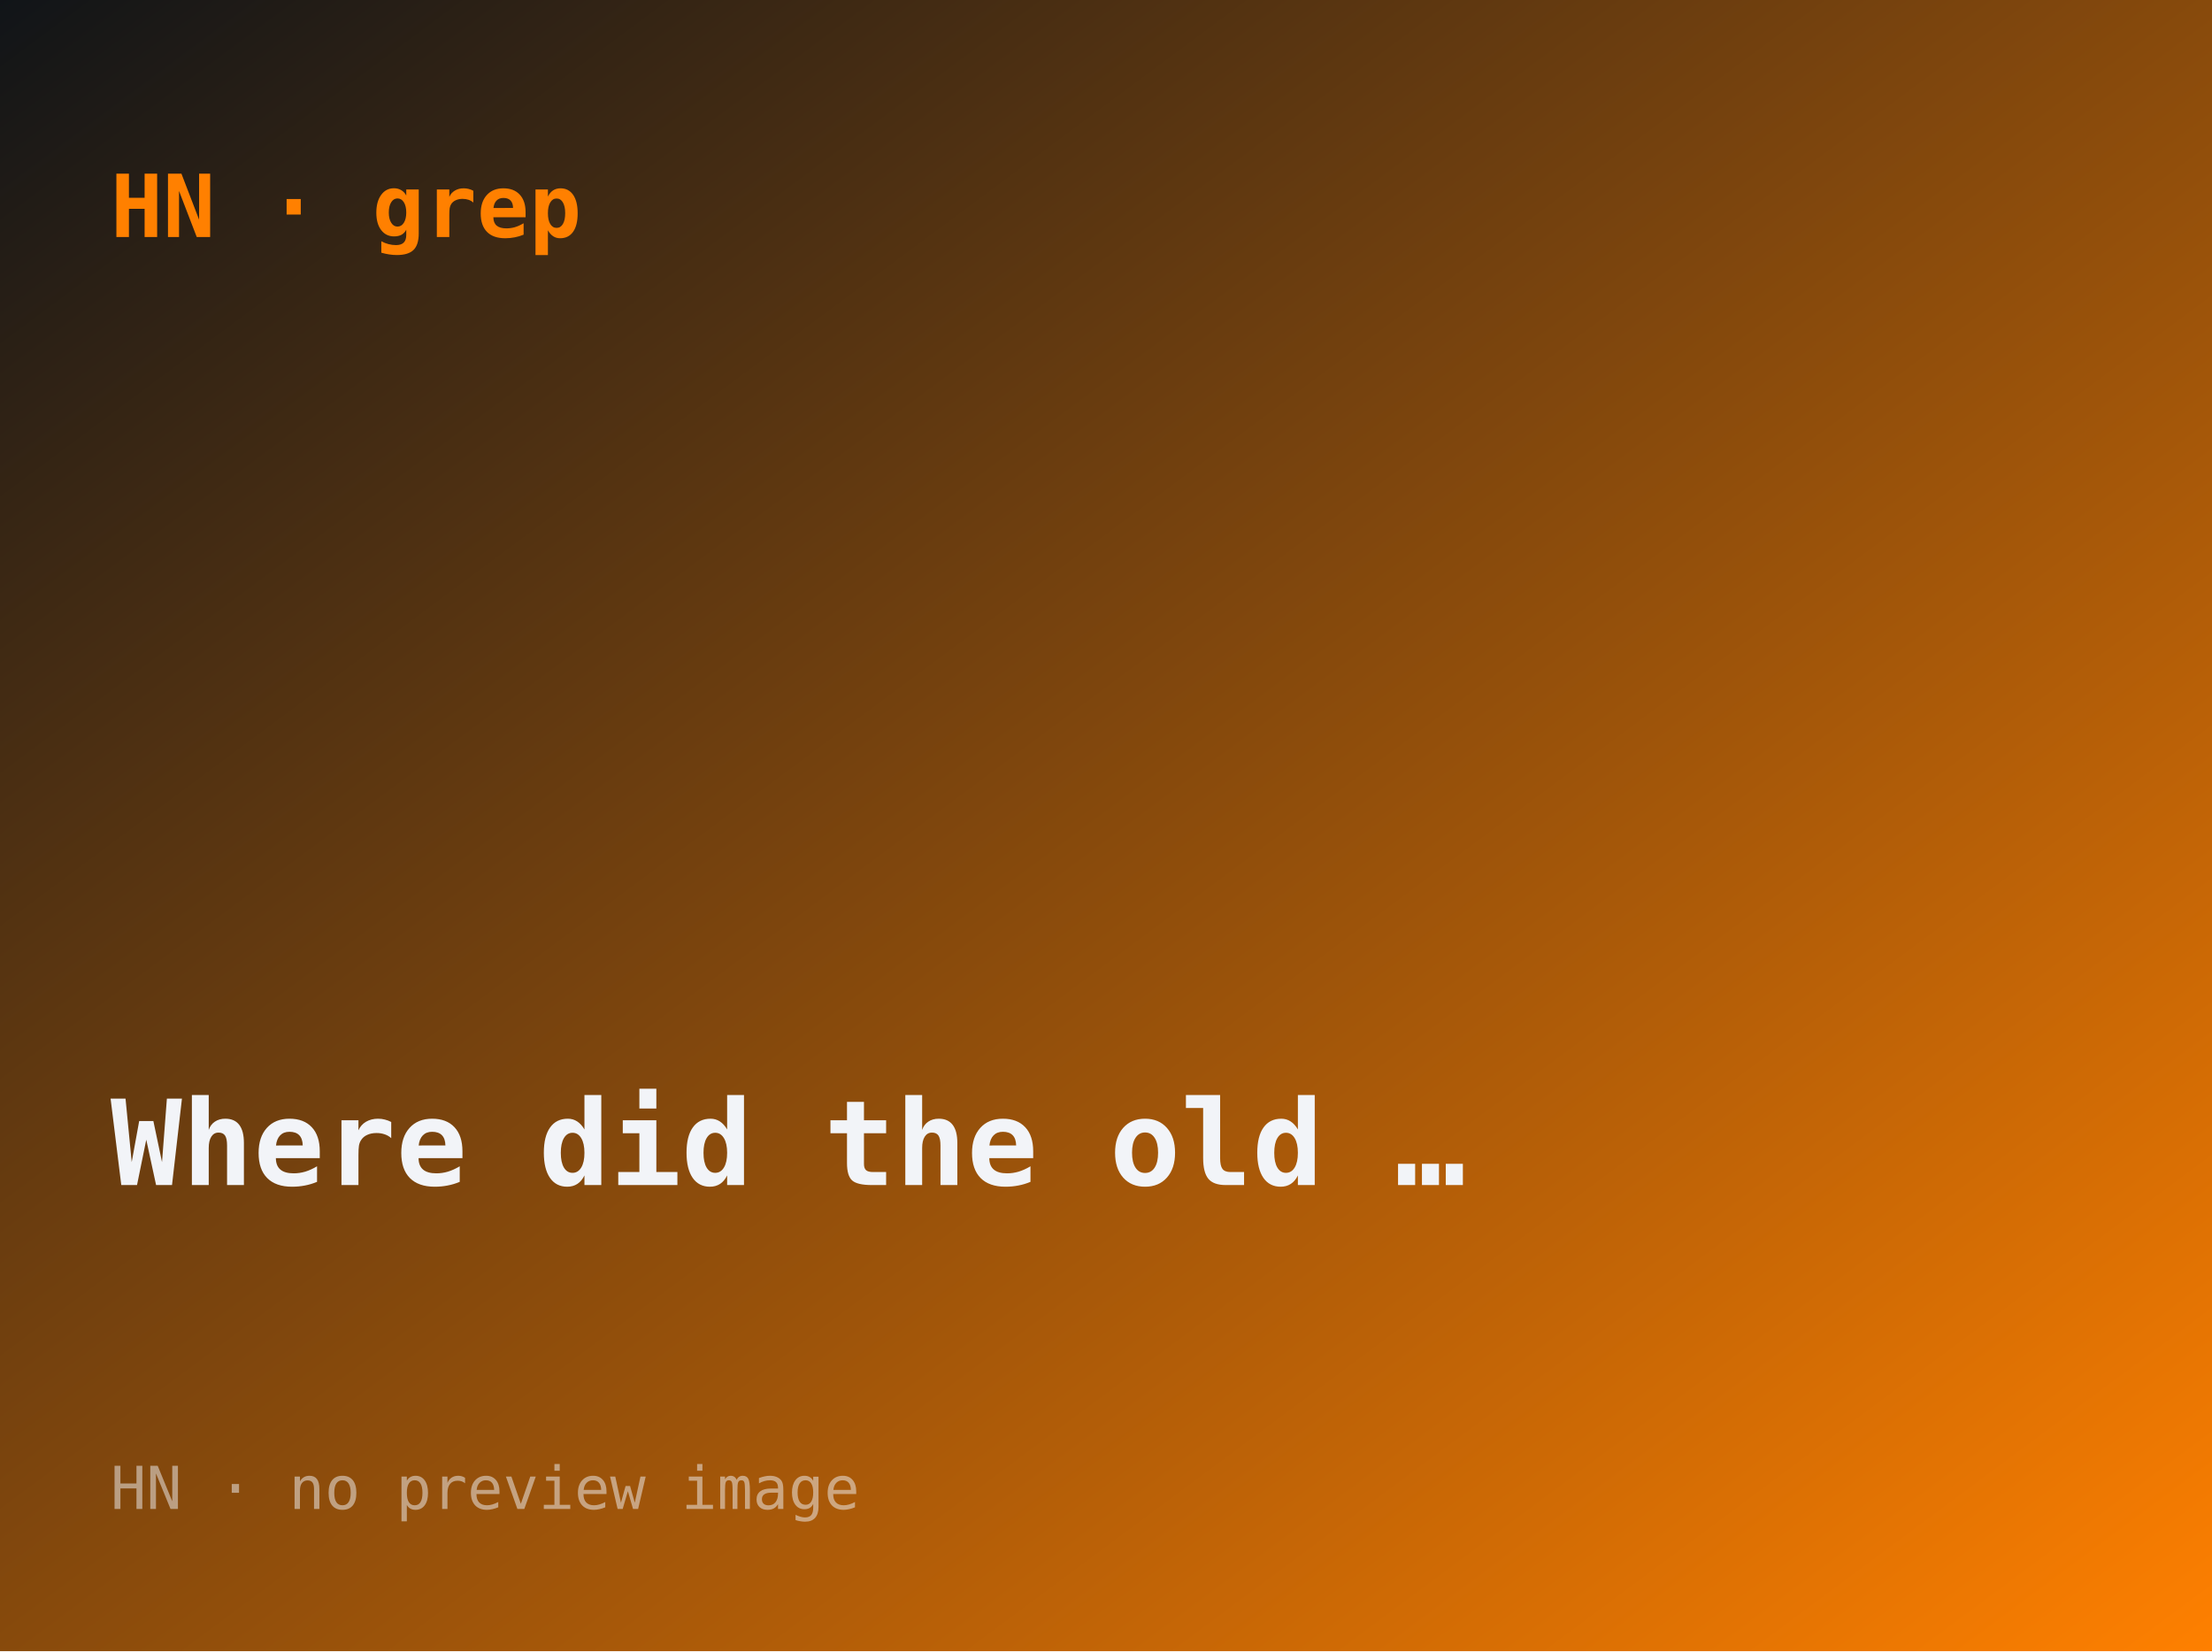
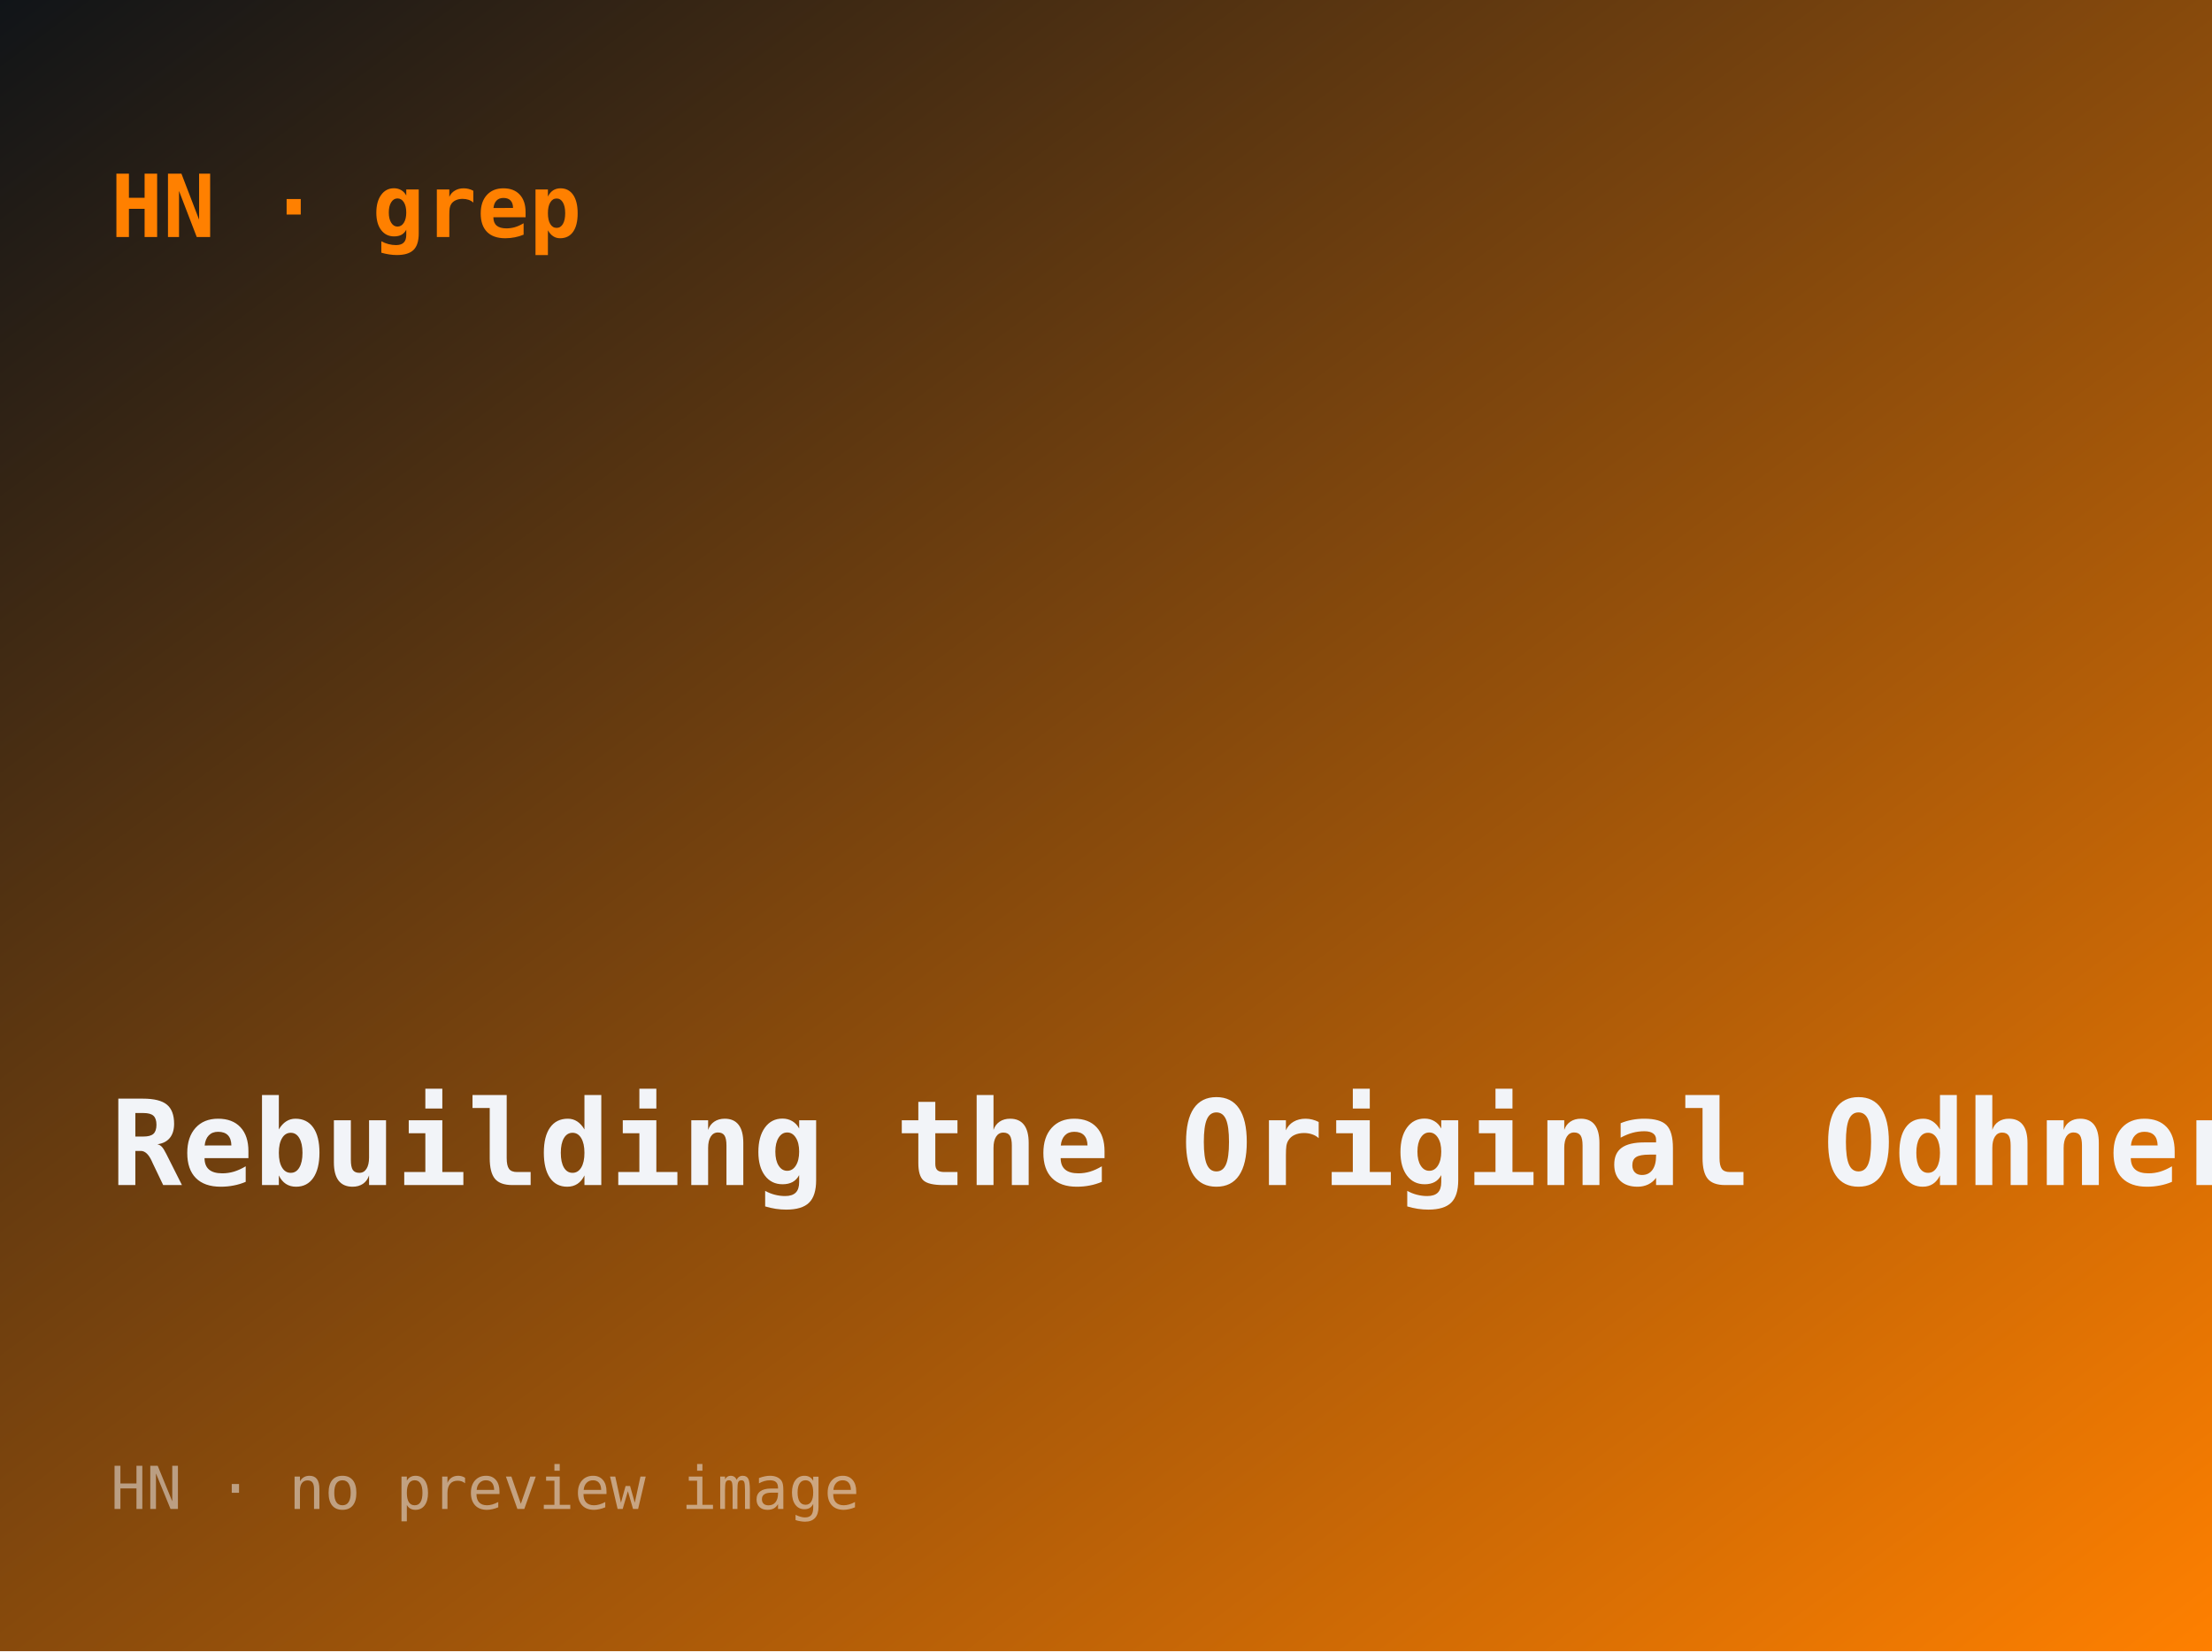
- <svg xmlns="http://www.w3.org/2000/svg" width="560" height="418" viewBox="0 0 560 418" role="img" aria-label="Where did the old web go? We followed 657,607 links to find out">
+ <svg xmlns="http://www.w3.org/2000/svg" width="560" height="418" viewBox="0 0 560 418" role="img" aria-label="Rebuilding the Original Odhner Model 127 Pinwheel Calculator">
  <defs>
    <linearGradient id="g" x1="0" y1="0" x2="1" y2="1">
      <stop offset="0" stop-color="#101418" />
      <stop offset="1" stop-color="#ff8000" />
    </linearGradient>
  </defs>
  <rect width="560" height="418" fill="url(#g)" />
  <text x="28" y="60" font-family="ui-monospace,monospace" font-size="22" fill="#ff8000" font-weight="700">HN · grep</text>
-   <text x="28" y="300" font-family="ui-monospace,monospace" font-size="30" fill="#f2f4f8" font-weight="600">Where did the old …</text>
+   <text x="28" y="300" font-family="ui-monospace,monospace" font-size="30" fill="#f2f4f8" font-weight="600">Rebuilding the Original Odhner …</text>
  <text x="28" y="382" font-family="ui-monospace,monospace" font-size="15" fill="rgba(242,244,248,.5)">HN · no preview image</text>
</svg>
